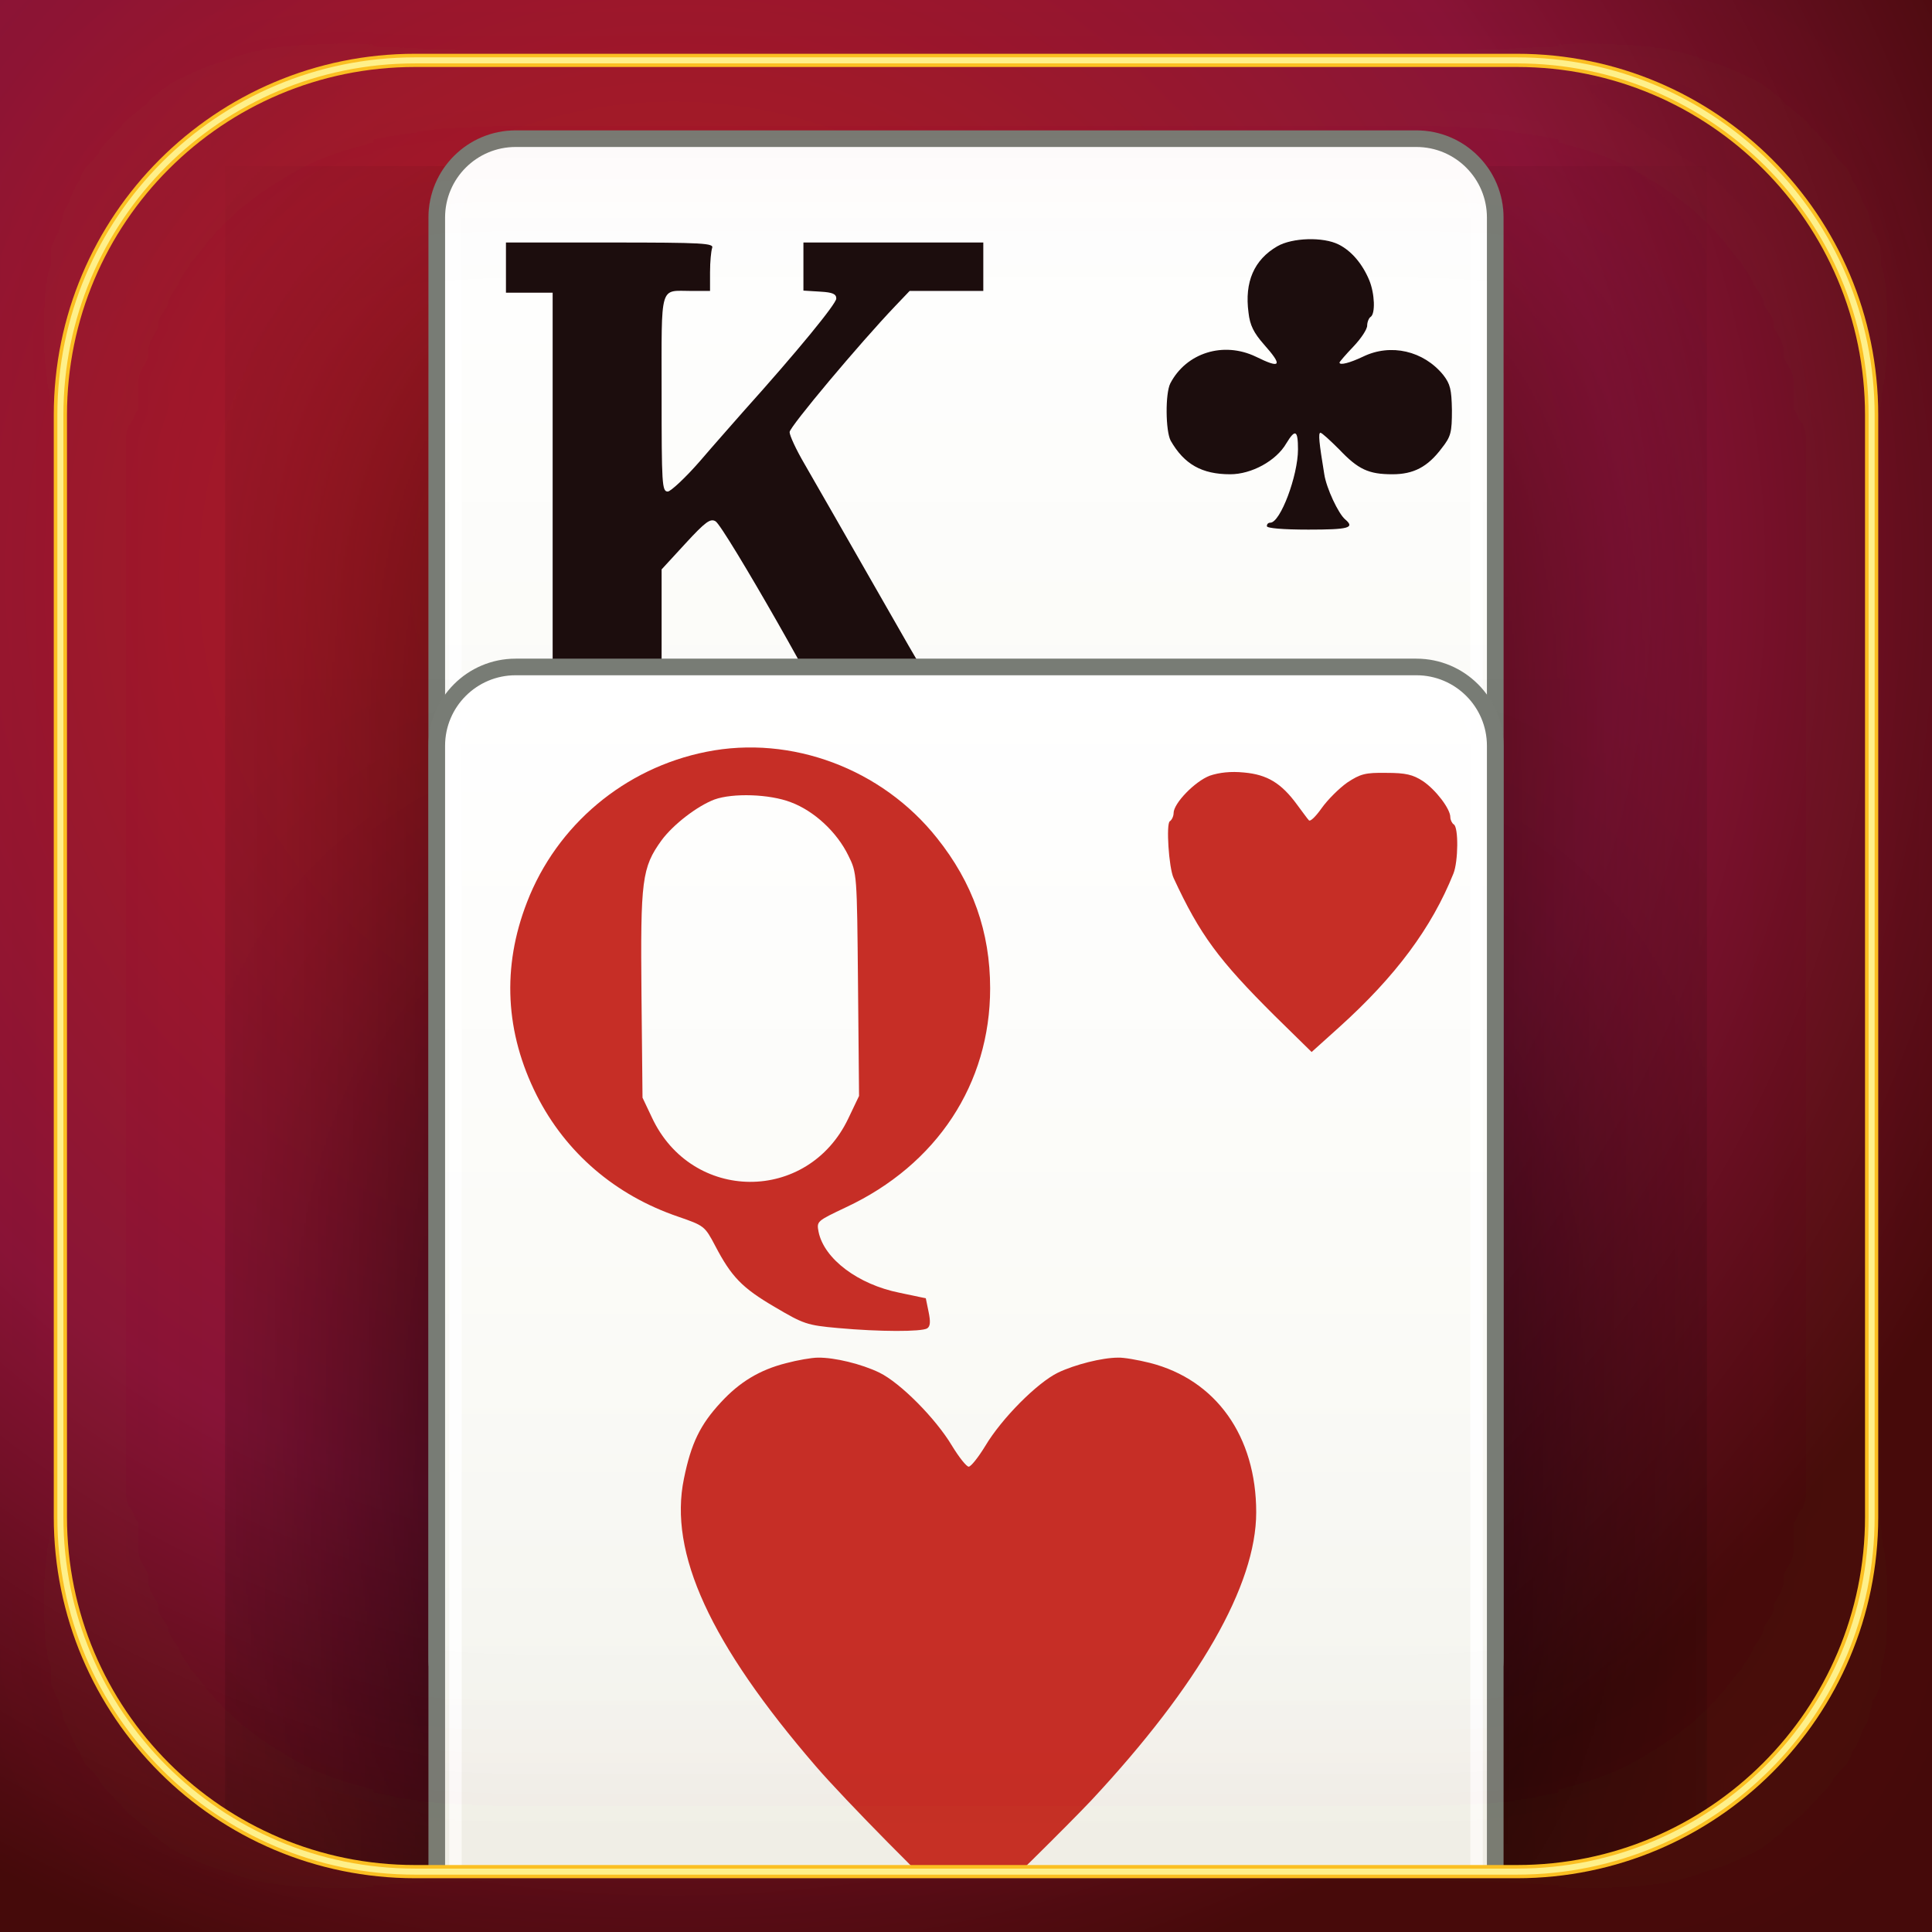
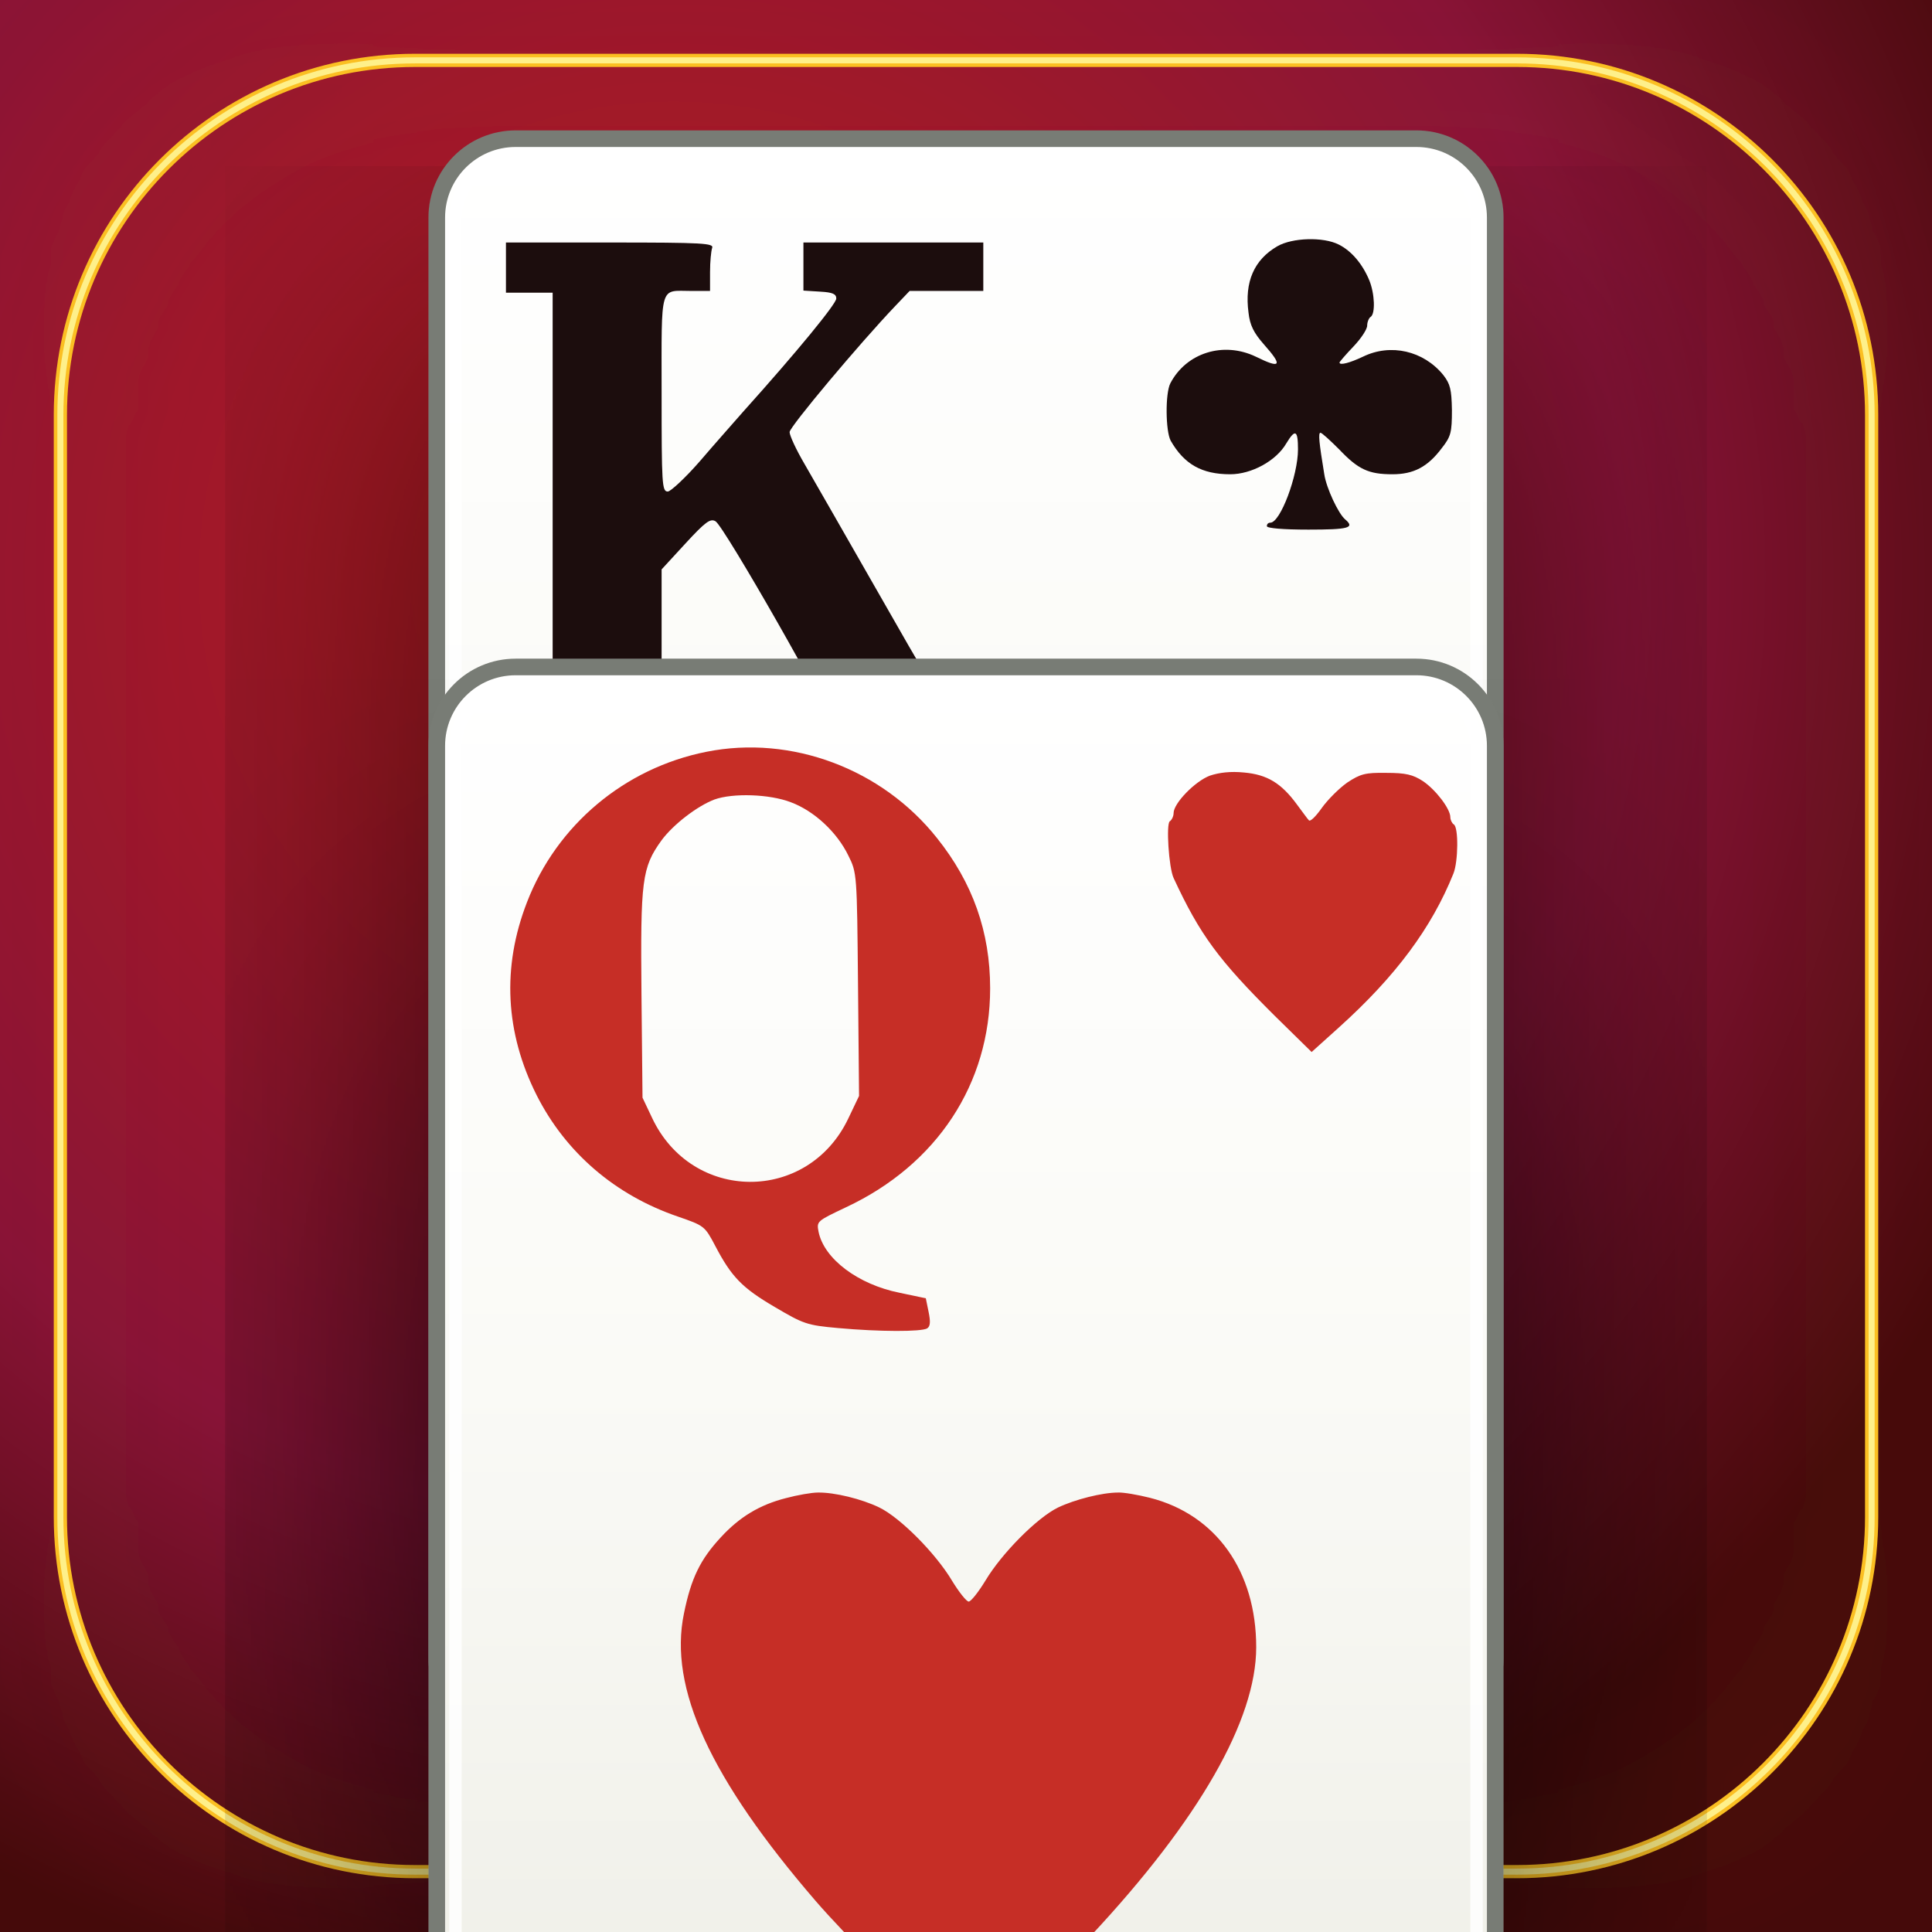
<svg xmlns="http://www.w3.org/2000/svg" viewBox="0 0 512 512" width="512" height="512">
  <defs>
    <linearGradient id="cardGrad" x1="0" y1="0" x2="0" y2="1">
      <stop offset="0%" stop-color="#ffffff" />
      <stop offset="45%" stop-color="#fafaf6" />
      <stop offset="100%" stop-color="#ebebe3" />
    </linearGradient>
    <filter id="shadowK" x="-20%" y="-20%" width="140%" height="150%">
      <feDropShadow dx="0" dy="8" stdDeviation="12" flood-color="#000000" flood-opacity="0.6" />
    </filter>
    <filter id="shadowQ" x="-20%" y="-20%" width="140%" height="150%">
      <feDropShadow dx="0" dy="6" stdDeviation="8" flood-color="#000000" flood-opacity="0.5" />
      <feDropShadow dx="0" dy="16" stdDeviation="16" flood-color="#000000" flood-opacity="0.38" />
    </filter>
    <filter id="outerSquircleGlow" x="-25%" y="-25%" width="150%" height="150%">
      <feDropShadow dx="0" dy="0" stdDeviation="5" flood-color="#fef08a" flood-opacity="0.9" />
      <feDropShadow dx="0" dy="0" stdDeviation="12" flood-color="#fbbf24" flood-opacity="0.8" />
      <feDropShadow dx="0" dy="0" stdDeviation="24" flood-color="#b45309" flood-opacity="0.5" />
    </filter>
    <radialGradient id="bgGrad" cx="35%" cy="30%" r="75%">
      <stop offset="0%" stop-color="#b91c1c" />
      <stop offset="65%" stop-color="#881337" />
      <stop offset="100%" stop-color="#450a0a" />
    </radialGradient>
    <clipPath id="squircleClip">
      <rect x="16" y="16" width="480" height="480" rx="94" />
    </clipPath>
  </defs>
  <rect width="512" height="512" fill="url(#bgGrad)" />
-   <g clip-path="url(#squircleClip)">
+   <rect x="16" y="16" width="480" height="480" rx="94" fill="none" stroke="#fbbf24" stroke-width="3.5" filter="url(#outerSquircleGlow)" />
+   <rect x="16" y="16" width="480" height="480" rx="94" fill="none" stroke="#fef08a" stroke-width="1.6" />
+   <g>
    <g id="card-king" transform="translate(113.00, 34.00) scale(5.5)" filter="url(#shadowK)">
      <rect x="0.5" y="0.5" width="51" height="77" rx="3.8" fill="url(#cardGrad)" stroke="#787b74" stroke-width="0.8" />
      <rect x="1.4" y="1.4" width="49.2" height="75.2" rx="3.0" fill="none" stroke="rgba(255,255,255,0.85)" stroke-width="0.6" />
      <g transform="translate(1.0, 2.67) scale(0.166667) translate(0, 186.0) scale(0.1, -0.1)">
        <path d="M170 1618 l0 -73 67 0 68 0 0 -625 0 -625 -67 -3 -68 -3 0 -69 0 -70 301 0 c270 0 301 2 295 16 -3 9 -6 40 -6 70 l0 54 -54 0 c-92 0 -86 -17 -86 234 l0 221 69 75 c58 63 72 73 87 64 25 -15 337 -562 330 -579 -3 -9 -19 -15 -41 -15 l-35 0 0 -70 0 -70 280 0 280 0 0 70 0 70 -55 0 c-41 0 -59 5 -72 19 -10 11 -101 165 -202 343 -102 178 -204 357 -228 398 -24 41 -43 82 -43 92 0 15 202 256 306 365 l41 43 106 0 107 0 0 70 0 70 -260 0 -260 0 0 -69 0 -70 48 -3 c37 -2 47 -7 47 -20 0 -15 -111 -151 -270 -328 -27 -31 -84 -95 -125 -143 -41 -47 -83 -86 -92 -87 -17 0 -18 20 -18 284 0 321 -7 296 86 296 l54 0 0 54 c0 30 3 61 6 70 6 14 -25 16 -295 16 l-301 0 0 -72z" fill="#1b0a0a" />
      </g>
      <g transform="translate(33.33, 0.67) scale(0.166667) translate(0, 124.0) scale(0.1, -0.1)">
        <path d="M460 939 c-67 -39 -95 -103 -83 -192 4 -36 15 -58 44 -91 56 -63 50 -72 -23 -36 -94 45 -201 11 -247 -77 -15 -29 -14 -138 1 -166 39 -68 90 -97 172 -97 62 0 133 39 162 89 26 43 34 39 34 -17 0 -76 -51 -212 -80 -212 -6 0 -10 -4 -10 -10 0 -6 47 -10 120 -10 116 0 135 5 107 29 -20 16 -55 91 -61 131 -15 91 -18 120 -11 120 4 0 28 -22 54 -48 55 -58 85 -72 154 -72 61 0 102 21 143 76 26 33 29 45 29 109 -1 61 -5 76 -25 102 -57 70 -152 92 -232 53 -38 -18 -68 -26 -68 -17 0 2 18 23 40 46 22 23 40 50 40 61 0 10 5 22 10 25 14 9 12 67 -4 106 -20 48 -52 85 -88 103 -45 23 -135 20 -178 -5z" fill="#1b0a0a" />
      </g>
      <g transform="translate(5.67, 34.67) scale(0.166667) translate(0, 236.0) scale(0.1, -0.1)">
        <path d="M1080 2205 c-147 -42 -265 -166 -300 -318 -14 -62 -12 -163 5 -236 21 -90 67 -164 147 -243 63 -62 80 -90 60 -102 -5 -3 -52 15 -105 40 -177 83 -332 90 -477 22 -261 -124 -312 -513 -96 -729 65 -65 140 -105 237 -125 185 -38 400 60 524 240 59 87 69 78 62 -56 -13 -240 -75 -419 -184 -525 l-54 -53 326 0 326 0 -54 53 c-67 66 -121 168 -152 292 -24 95 -51 317 -40 335 12 19 33 10 57 -28 45 -66 109 -132 170 -173 74 -51 110 -66 204 -85 243 -50 486 125 525 378 33 211 -53 397 -222 475 -152 71 -308 64 -482 -23 -37 -19 -76 -34 -87 -34 -37 0 -22 36 37 86 229 196 233 565 9 734 -84 64 -143 82 -271 86 -78 3 -126 -1 -165 -11z" fill="#1b0a0a" />
      </g>
    </g>
    <g id="card-queen" transform="translate(113.00, 174.00) scale(5.5)" filter="url(#shadowQ)">
-       <rect x="0.5" y="0.5" width="51" height="77.00" rx="3.80" fill="url(#cardGrad)" stroke="#787b74" stroke-width="0.8" />
-       <rect x="1.4" y="1.4" width="49.2" height="75.20" rx="3.00" fill="none" stroke="rgba(255,255,255,0.85)" stroke-width="0.6" />
+       <rect x="0.5" y="0.5" width="51" height="77" rx="3.8" fill="url(#cardGrad)" stroke="#787b74" stroke-width="0.8" />
+       <rect x="1.4" y="1.4" width="49.2" height="75.2" rx="3.0" fill="none" stroke="rgba(255,255,255,0.85)" stroke-width="0.6" />
      <g transform="translate(1.33, 1.67) scale(0.166667) translate(0, 198.0) scale(0.1, -0.1)">
        <path d="M730 1805 c-237 -47 -433 -212 -519 -435 -73 -188 -63 -377 28 -558 84 -166 227 -289 409 -351 75 -26 77 -27 107 -84 47 -90 78 -122 172 -177 83 -49 93 -53 183 -61 121 -11 241 -11 258 -1 9 6 10 19 4 48 l-8 39 -76 16 c-120 24 -218 98 -234 176 -6 31 -5 31 79 71 263 123 417 357 417 633 0 163 -50 305 -154 435 -159 200 -421 298 -666 249z m244 -146 c67 -25 133 -86 166 -154 25 -50 25 -53 28 -373 l3 -322 -31 -65 c-117 -246 -453 -244 -568 3 l-27 57 -3 298 c-3 331 1 367 58 446 34 46 103 99 153 118 53 19 159 16 221 -8z" fill="#c62f27" />
      </g>
      <g transform="translate(33.67, 0.67) scale(0.166667) translate(0, 124.0) scale(0.1, -0.1)">
        <path d="M245 936 c-43 -16 -105 -80 -105 -108 0 -9 -5 -20 -11 -24 -11 -7 -3 -134 11 -164 76 -164 130 -237 293 -399 l106 -104 80 72 c163 147 267 287 330 444 14 35 15 134 1 142 -5 3 -10 13 -10 21 0 24 -42 79 -79 104 -29 19 -50 24 -106 24 -61 1 -75 -3 -113 -28 -24 -17 -57 -50 -74 -74 -17 -24 -33 -40 -37 -35 -4 4 -19 25 -34 45 -46 63 -87 87 -153 93 -39 4 -72 0 -99 -9z" fill="#c62f27" />
      </g>
-       <g transform="translate(9.73, 31.50) scale(0.133334) translate(0, 232.0) scale(0.1, -0.1)">
+       <g transform="translate(9.73, 38.00) scale(0.133334) translate(0, 232.0) scale(0.1, -0.1)">
        <path d="M570 2129 c-95 -24 -168 -68 -236 -142 -74 -80 -107 -147 -133 -275 -56 -269 95 -597 476 -1039 103 -120 423 -444 516 -523 l37 -32 38 32 c60 52 320 309 405 399 389 417 596 778 596 1041 0 275 -145 479 -384 540 -44 11 -96 20 -115 19 -58 0 -156 -25 -217 -54 -76 -37 -204 -166 -263 -265 -25 -41 -52 -75 -60 -75 -8 0 -35 34 -60 75 -59 99 -187 228 -263 265 -64 31 -162 55 -222 54 -22 0 -74 -9 -115 -20z" fill="#c62f27" />
      </g>
    </g>
  </g>
-   <rect x="16" y="16" width="480" height="480" rx="94" fill="none" stroke="#fbbf24" stroke-width="3.5" filter="url(#outerSquircleGlow)" />
-   <rect x="16" y="16" width="480" height="480" rx="94" fill="none" stroke="#fef08a" stroke-width="1.6" />
</svg>
